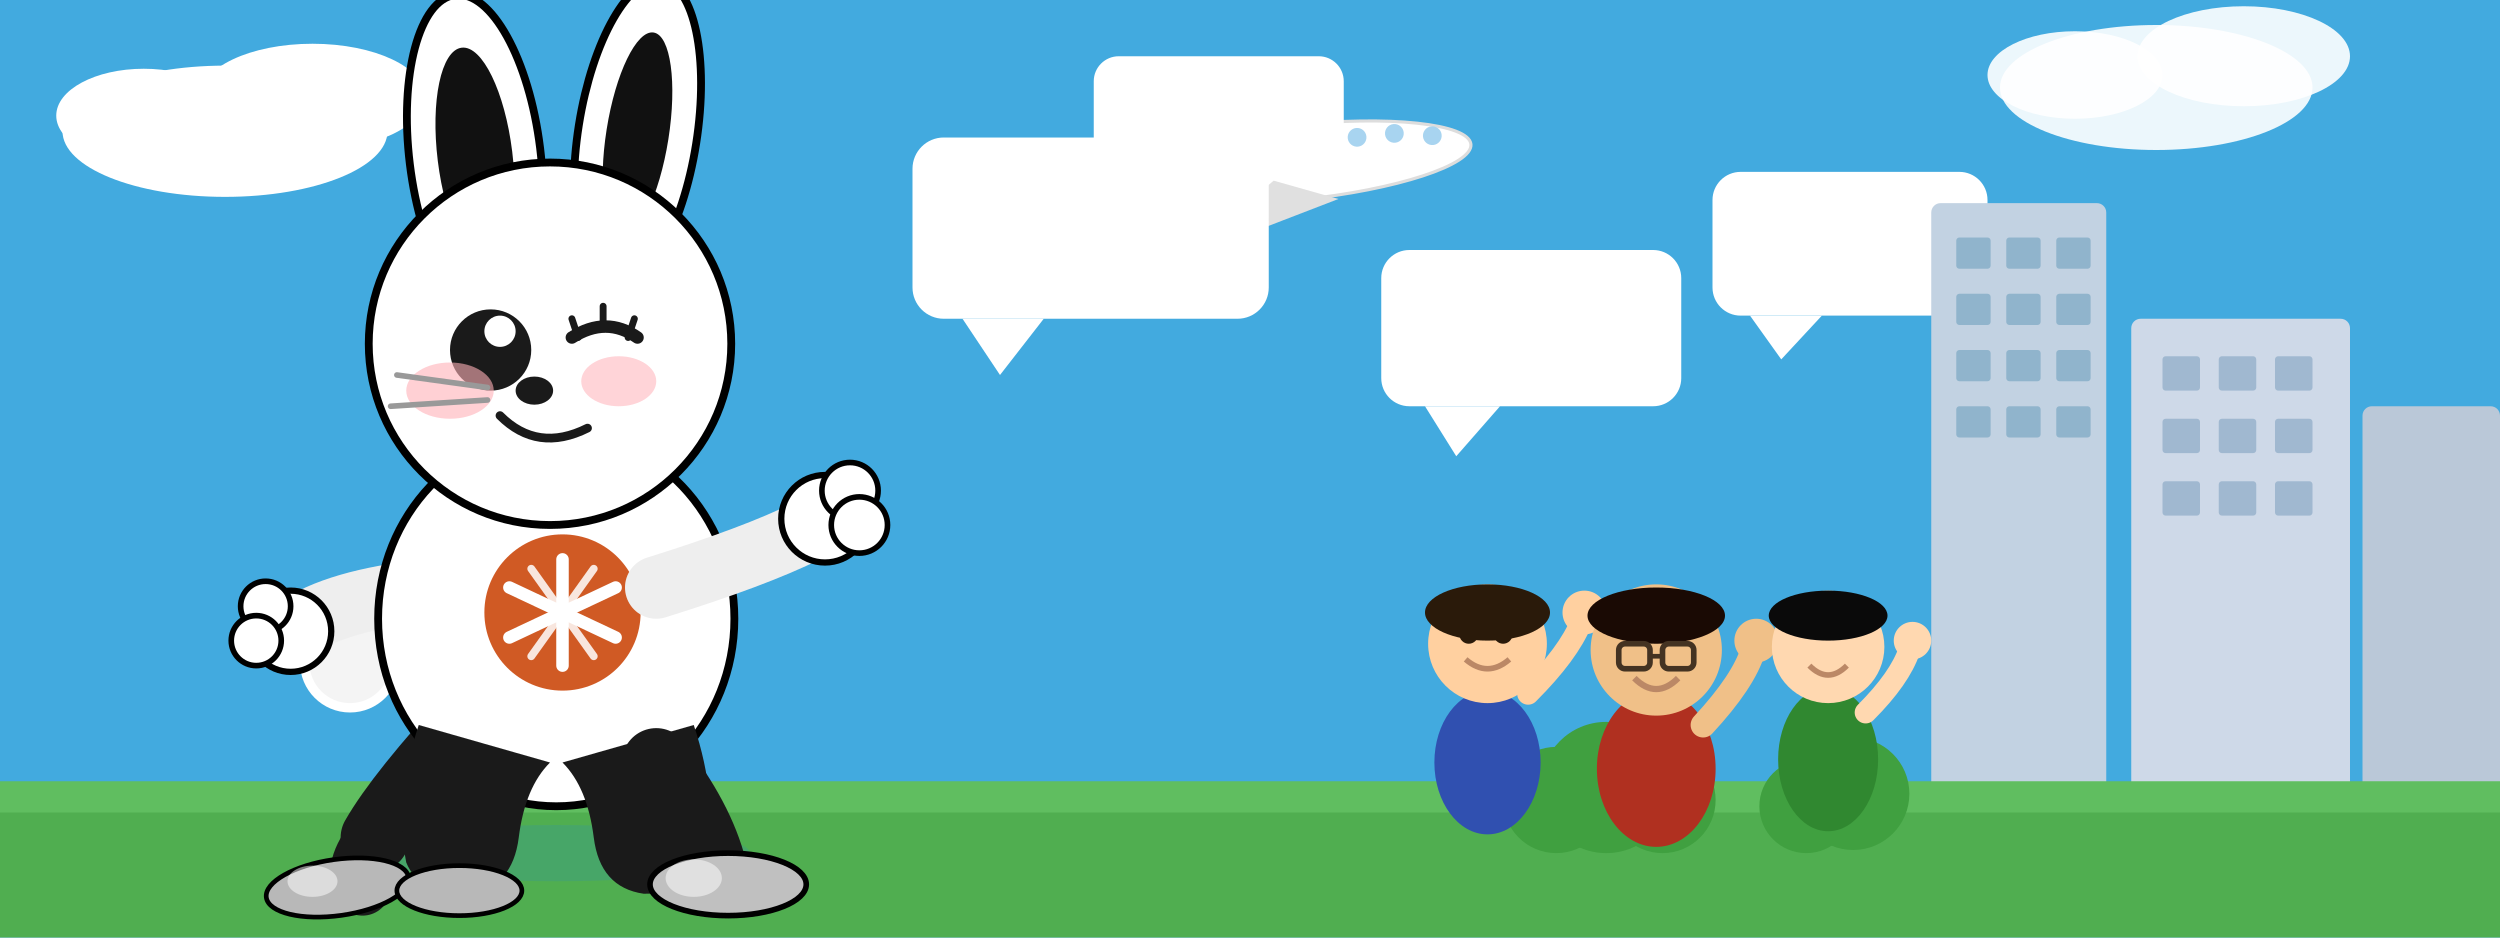
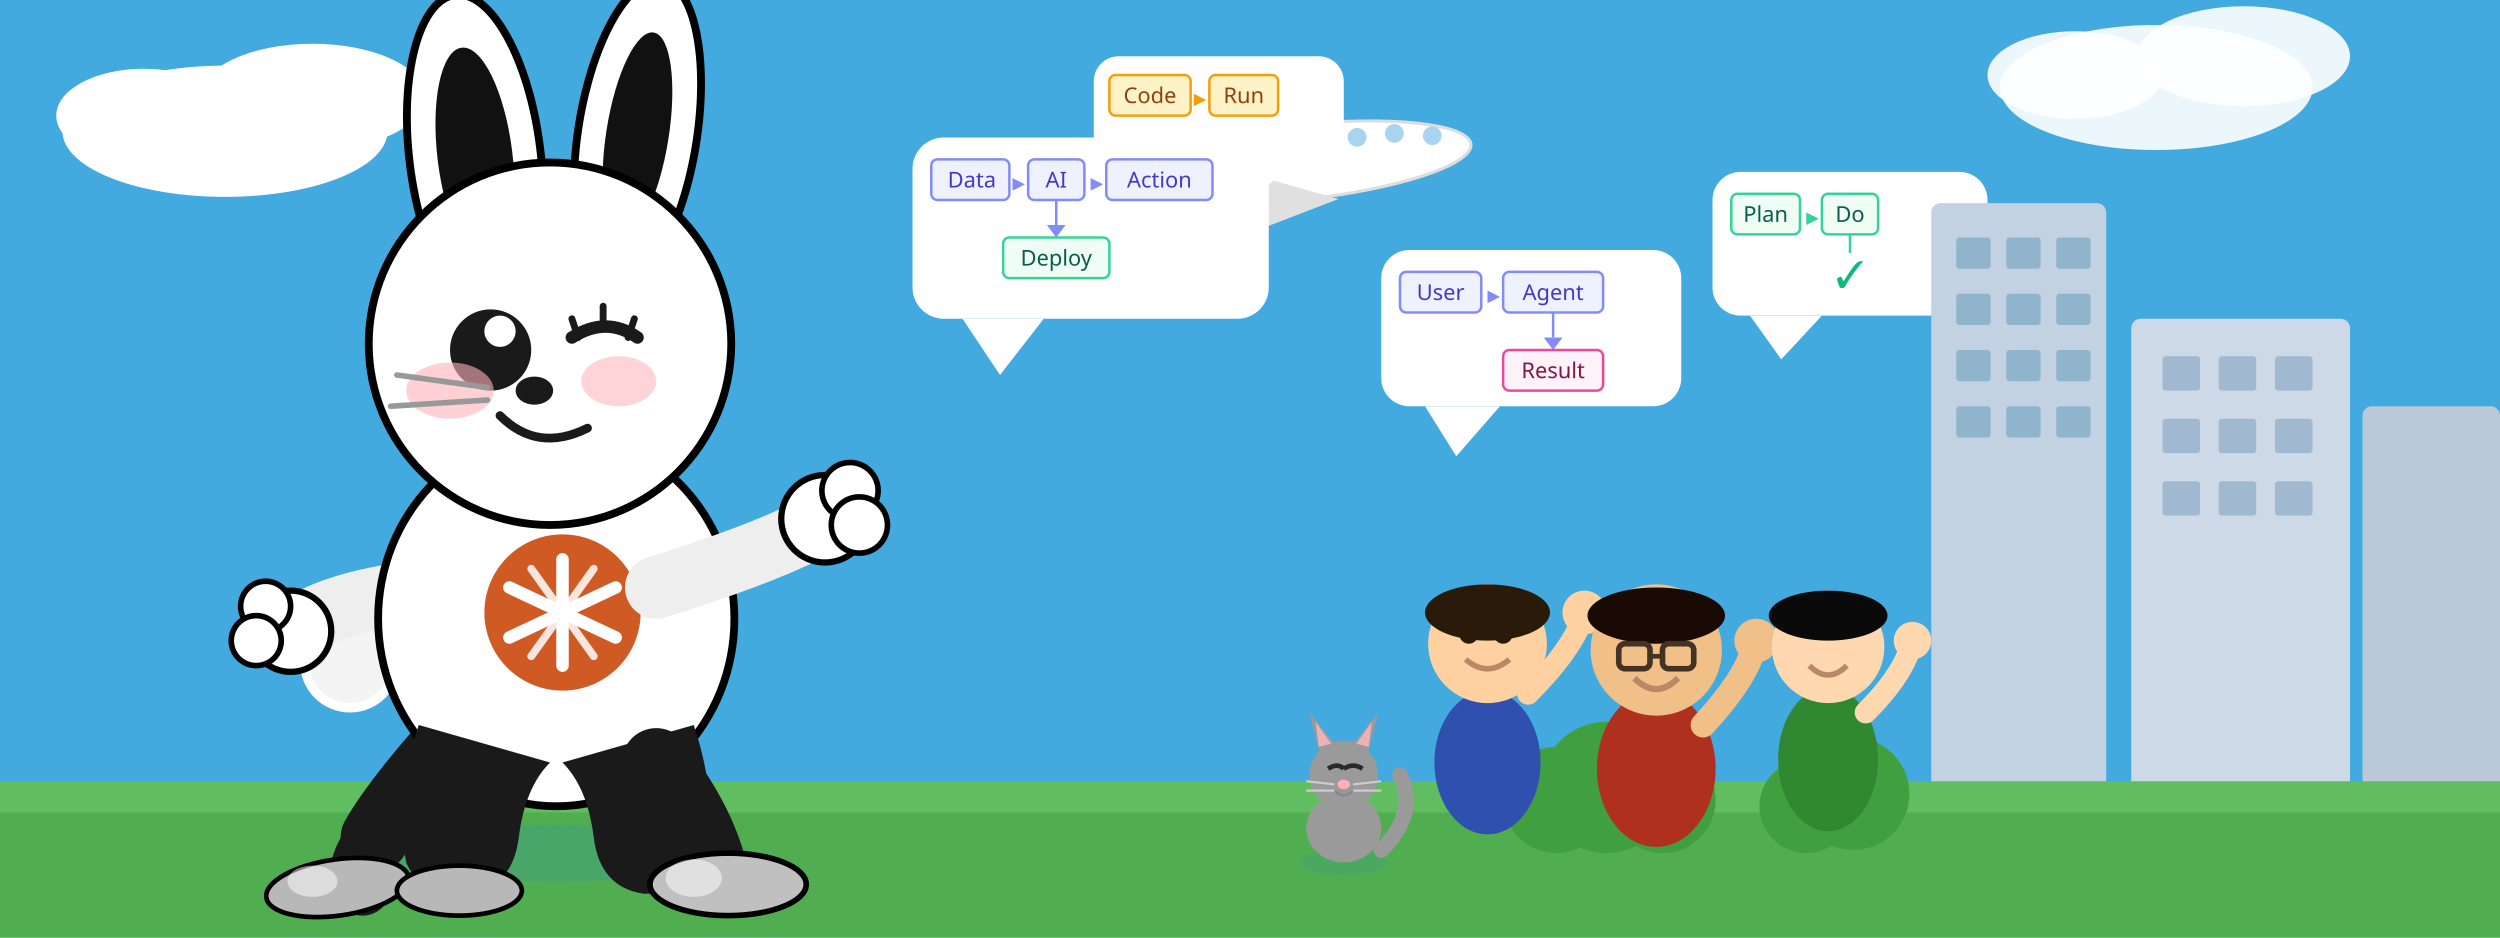
<svg xmlns="http://www.w3.org/2000/svg" viewBox="0 0 800 300" width="800" height="300">
  <rect width="800" height="300" fill="#42AADF" />
  <ellipse cx="72" cy="42" rx="52" ry="21" fill="white" />
  <ellipse cx="100" cy="31" rx="36" ry="17" fill="white" />
  <ellipse cx="46" cy="37" rx="28" ry="15" fill="white" />
  <ellipse cx="690" cy="28" rx="50" ry="20" fill="white" opacity="0.9" />
  <ellipse cx="718" cy="18" rx="34" ry="16" fill="white" opacity="0.9" />
  <ellipse cx="664" cy="24" rx="28" ry="14" fill="white" opacity="0.9" />
  <g transform="translate(415,52) rotate(-6)">
    <ellipse cx="0" cy="0" rx="56" ry="12" fill="white" stroke="#DDD" stroke-width="1" />
    <path d="M-44 0 L-58 -18 L-36 -3 Z" fill="#E8E8E8" />
    <path d="M-8 5 L-40 27 L12 13 Z" fill="#E0E0E0" />
    <ellipse cx="-20" cy="17" rx="9" ry="5" fill="#CCC" />
    <circle cx="8" cy="-5" r="3" fill="#A8D4F0" />
    <circle cx="20" cy="-6" r="3" fill="#A8D4F0" />
    <circle cx="32" cy="-6" r="3" fill="#A8D4F0" />
    <circle cx="44" cy="-4" r="3" fill="#A8D4F0" />
  </g>
  <rect x="292" y="44" width="114" height="58" fill="white" rx="10" />
  <polygon points="308,102 320,120 334,102" fill="white" />
  <rect x="350" y="18" width="80" height="38" fill="white" rx="8" />
  <polygon points="364,56 374,70 386,56" fill="white" />
  <rect x="442" y="80" width="96" height="50" fill="white" rx="9" />
  <polygon points="456,130 466,146 480,130" fill="white" />
  <rect x="548" y="55" width="88" height="46" fill="white" rx="9" />
  <polygon points="560,101 570,115 583,101" fill="white" />
+   <rect x="298" y="51" width="25" height="13" fill="#EEF2FF" stroke="#818CF8" stroke-width="0.8" rx="2" />
+   <text x="311" y="60" font-size="7" text-anchor="middle" fill="#4338CA" font-family="sans-serif">Data</text>
+   <polygon points="324,57 328,59 324,61" fill="#818CF8" />
+   <rect x="329" y="51" width="18" height="13" fill="#EEF2FF" stroke="#818CF8" stroke-width="0.8" rx="2" />
+   <text x="338" y="60" font-size="7" text-anchor="middle" fill="#4338CA" font-family="sans-serif">AI</text>
+   <polygon points="349,57 353,59 349,61" fill="#818CF8" />
+   <rect x="354" y="51" width="34" height="13" fill="#EEF2FF" stroke="#818CF8" stroke-width="0.8" rx="2" />
+   <text x="371" y="60" font-size="7" text-anchor="middle" fill="#4338CA" font-family="sans-serif">Action</text>
+   <line x1="338" y1="64" x2="338" y2="72" stroke="#818CF8" stroke-width="0.8" />
+   <polygon points="335,72 341,72 338,76" fill="#818CF8" />
+   <rect x="321" y="76" width="34" height="13" fill="#F0FDF4" stroke="#34D399" stroke-width="0.8" rx="2" />
+   <text x="338" y="85" font-size="7" text-anchor="middle" fill="#065F46" font-family="sans-serif">Deploy</text>
+   <rect x="355" y="24" width="26" height="13" fill="#FEF3C7" stroke="#F59E0B" stroke-width="0.8" rx="2" />
+   <text x="368" y="33" font-size="7" text-anchor="middle" fill="#92400E" font-family="sans-serif">Code</text>
+   <polygon points="382,30 386,32 382,34" fill="#F59E0B" />
+   <rect x="387" y="24" width="22" height="13" fill="#FEF3C7" stroke="#F59E0B" stroke-width="0.8" rx="2" />
+   <text x="398" y="33" font-size="7" text-anchor="middle" fill="#92400E" font-family="sans-serif">Run</text>
+   <rect x="448" y="87" width="26" height="13" fill="#EEF2FF" stroke="#818CF8" stroke-width="0.8" rx="2" />
+   <text x="461" y="96" font-size="7" text-anchor="middle" fill="#4338CA" font-family="sans-serif">User</text>
+   <polygon points="476,93 480,95 476,97" fill="#818CF8" />
+   <rect x="481" y="87" width="32" height="13" fill="#EEF2FF" stroke="#818CF8" stroke-width="0.8" rx="2" />
+   <text x="497" y="96" font-size="7" text-anchor="middle" fill="#4338CA" font-family="sans-serif">Agent</text>
+   <line x1="497" y1="100" x2="497" y2="108" stroke="#818CF8" stroke-width="0.8" />
+   <polygon points="494,108 500,108 497,112" fill="#818CF8" />
+   <rect x="481" y="112" width="32" height="13" fill="#FDF2F8" stroke="#EC4899" stroke-width="0.8" rx="2" />
+   <text x="497" y="121" font-size="7" text-anchor="middle" fill="#831843" font-family="sans-serif">Result</text>
+   <rect x="554" y="62" width="22" height="13" fill="#F0FDF4" stroke="#34D399" stroke-width="0.8" rx="2" />
+   <text x="565" y="71" font-size="7" text-anchor="middle" fill="#065F46" font-family="sans-serif">Plan</text>
+   <polygon points="578,68 582,70 578,72" fill="#34D399" />
+   <rect x="583" y="62" width="18" height="13" fill="#F0FDF4" stroke="#34D399" stroke-width="0.8" rx="2" />
+   <text x="592" y="71" font-size="7" text-anchor="middle" fill="#065F46" font-family="sans-serif">Do</text>
+   <line x1="592" y1="75" x2="592" y2="81" stroke="#34D399" stroke-width="0.8" />
+   <text x="592" y="92" font-size="12" text-anchor="middle" fill="#10B981">✓</text>
  <rect x="618" y="65" width="56" height="193" fill="#C2D2E2" rx="3" />
  <rect x="626" y="76" width="11" height="10" fill="#90B4CC" rx="1" />
  <rect x="642" y="76" width="11" height="10" fill="#90B4CC" rx="1" />
  <rect x="658" y="76" width="11" height="10" fill="#90B4CC" rx="1" />
  <rect x="626" y="94" width="11" height="10" fill="#90B4CC" rx="1" />
  <rect x="642" y="94" width="11" height="10" fill="#90B4CC" rx="1" />
  <rect x="658" y="94" width="11" height="10" fill="#90B4CC" rx="1" />
  <rect x="626" y="112" width="11" height="10" fill="#90B4CC" rx="1" />
  <rect x="642" y="112" width="11" height="10" fill="#90B4CC" rx="1" />
  <rect x="658" y="112" width="11" height="10" fill="#90B4CC" rx="1" />
  <rect x="626" y="130" width="11" height="10" fill="#90B4CC" rx="1" />
  <rect x="642" y="130" width="11" height="10" fill="#90B4CC" rx="1" />
  <rect x="658" y="130" width="11" height="10" fill="#90B4CC" rx="1" />
  <rect x="682" y="102" width="70" height="156" fill="#CED9E8" rx="3" />
  <rect x="692" y="114" width="12" height="11" fill="#A0B8D0" rx="1" />
  <rect x="710" y="114" width="12" height="11" fill="#A0B8D0" rx="1" />
  <rect x="728" y="114" width="12" height="11" fill="#A0B8D0" rx="1" />
  <rect x="692" y="134" width="12" height="11" fill="#A0B8D0" rx="1" />
  <rect x="710" y="134" width="12" height="11" fill="#A0B8D0" rx="1" />
  <rect x="728" y="134" width="12" height="11" fill="#A0B8D0" rx="1" />
  <rect x="692" y="154" width="12" height="11" fill="#A0B8D0" rx="1" />
  <rect x="710" y="154" width="12" height="11" fill="#A0B8D0" rx="1" />
  <rect x="728" y="154" width="12" height="11" fill="#A0B8D0" rx="1" />
  <rect x="756" y="130" width="44" height="128" fill="#BAC8D8" rx="3" />
  <rect x="0" y="256" width="800" height="44" fill="#50AE50" />
  <rect x="0" y="250" width="800" height="10" fill="#60BE60" />
  <circle cx="498" cy="256" r="17" fill="#40A040" />
  <circle cx="514" cy="252" r="21" fill="#40A040" />
  <circle cx="532" cy="256" r="17" fill="#40A040" />
  <circle cx="578" cy="258" r="15" fill="#40A040" />
  <circle cx="593" cy="254" r="18" fill="#40A040" />
  <ellipse cx="476" cy="244" rx="17" ry="23" fill="#3050B0" />
  <circle cx="476" cy="206" r="19" fill="#FFD0A0" />
  <ellipse cx="476" cy="196" rx="20" ry="9" fill="#2A1A0A" />
  <path d="M489 222 Q502 209 506 199" stroke="#FFD0A0" stroke-width="7" fill="none" stroke-linecap="round" />
  <circle cx="507" cy="196" r="7" fill="#FFD0A0" />
  <circle cx="470" cy="203" r="3" fill="#2A1A0A" />
  <circle cx="481" cy="203" r="3" fill="#2A1A0A" />
  <path d="M469 211 Q476 217 483 211" stroke="#BB8866" stroke-width="1.8" fill="none" />
  <ellipse cx="530" cy="246" rx="19" ry="25" fill="#B03020" />
  <circle cx="530" cy="208" r="21" fill="#F0C088" />
  <ellipse cx="530" cy="197" rx="22" ry="9" fill="#1A0A04" />
  <rect x="518" y="206" width="10" height="8" fill="none" stroke="#443322" stroke-width="1.8" rx="2" />
  <rect x="532" y="206" width="10" height="8" fill="none" stroke="#443322" stroke-width="1.8" rx="2" />
  <line x1="528" y1="210" x2="532" y2="210" stroke="#443322" stroke-width="1.5" />
  <path d="M523 217 Q530 224 537 217" stroke="#BB8866" stroke-width="2" fill="none" />
  <path d="M545 232 Q558 218 561 208" stroke="#F0C088" stroke-width="8" fill="none" stroke-linecap="round" />
  <circle cx="562" cy="205" r="7" fill="#F0C088" />
  <ellipse cx="585" cy="243" rx="16" ry="23" fill="#308830" />
  <circle cx="585" cy="207" r="18" fill="#FFD8B0" />
  <ellipse cx="585" cy="197" rx="19" ry="8" fill="#0A0A0A" />
  <path d="M597 228 Q608 217 611 208" stroke="#FFD8B0" stroke-width="7" fill="none" stroke-linecap="round" />
  <circle cx="612" cy="205" r="6" fill="#FFD8B0" />
  <path d="M579 213 Q585 219 591 213" stroke="#BB8866" stroke-width="1.8" fill="none" />
+   <ellipse cx="430" cy="276" rx="14" ry="4" fill="#2A88BF" opacity="0.15" />
+   <ellipse cx="430" cy="265" rx="12" ry="11" fill="#9A9A9A" />
+   <circle cx="430" cy="248" r="11" fill="#9A9A9A" />
+   <polygon points="422,240 419,228 427,238" fill="#9A9A9A" />
+   <polygon points="422,239 421,231 426,238" fill="#FFB6C1" opacity="0.8" />
+   <polygon points="438,240 441,228 433,238" fill="#9A9A9A" />
+   <polygon points="438,239 439,231 434,238" fill="#FFB6C1" opacity="0.8" />
+   <path d="M425 246 Q428 244 430 246" stroke="#2A2A2A" stroke-width="1.5" fill="none" />
+   <path d="M430 246 Q433 244 436 246" stroke="#2A2A2A" stroke-width="1.5" fill="none" />
+   <ellipse cx="430" cy="251" rx="2" ry="1.5" fill="#FFB0B8" />
+   <path d="M427 253 Q430 256 433 253" stroke="#888" stroke-width="0.8" fill="none" />
+   <line x1="418" y1="250" x2="427" y2="251" stroke="#CCC" stroke-width="0.7" />
+   <line x1="418" y1="253" x2="427" y2="253" stroke="#CCC" stroke-width="0.7" />
+   <line x1="433" y1="251" x2="442" y2="250" stroke="#CCC" stroke-width="0.7" />
+   <line x1="433" y1="253" x2="442" y2="253" stroke="#CCC" stroke-width="0.7" />
+   <path d="M442 272 Q454 260 448 248" stroke="#9A9A9A" stroke-width="5" fill="none" stroke-linecap="round" />
  <ellipse cx="178" cy="273" rx="62" ry="9" fill="#2A88BF" opacity="0.22" />
  <path d="M152 228 Q128 254 120 268" stroke="#1A1A1A" stroke-width="22" fill="none" stroke-linecap="round" />
  <path d="M120 268 Q112 278 116 284" stroke="#1A1A1A" stroke-width="18" fill="none" stroke-linecap="round" />
  <ellipse cx="108" cy="284" rx="23" ry="9" fill="#B8B8B8" stroke="black" stroke-width="1.5" transform="rotate(-8 108 284)" />
  <ellipse cx="100" cy="282" rx="8" ry="5" fill="white" opacity="0.5" />
  <circle cx="112" cy="212" r="16" fill="white" />
  <circle cx="112" cy="212" r="13" fill="#F4F4F4" />
  <path d="M148 188 Q116 190 100 198" stroke="white" stroke-width="20" fill="none" stroke-linecap="round" />
  <path d="M148 188 Q116 190 100 198" stroke="black" stroke-width="20" fill="none" stroke-linecap="round" opacity="0.07" />
  <circle cx="93" cy="202" r="13" fill="white" stroke="black" stroke-width="2" />
  <circle cx="85" cy="194" r="8" fill="white" stroke="black" stroke-width="1.8" />
  <circle cx="82" cy="205" r="8" fill="white" stroke="black" stroke-width="1.8" />
  <ellipse cx="178" cy="198" rx="57" ry="60" fill="white" stroke="black" stroke-width="2.5" />
  <path d="M134 232 Q126 256 130 276 Q134 286 150 286 Q164 284 166 268 Q168 252 176 244" fill="#1A1A1A" />
  <path d="M222 232 Q230 256 226 276 Q222 286 206 286 Q192 284 190 268 Q188 252 180 244" fill="#1A1A1A" />
  <path d="M210 244 Q224 262 228 278" stroke="#1A1A1A" stroke-width="22" fill="none" stroke-linecap="round" />
  <ellipse cx="233" cy="283" rx="25" ry="10" fill="#C0C0C0" stroke="black" stroke-width="1.8" />
  <ellipse cx="222" cy="281" rx="9" ry="6" fill="white" opacity="0.5" />
  <ellipse cx="147" cy="285" rx="20" ry="8" fill="#B8B8B8" stroke="black" stroke-width="1.5" />
  <circle cx="180" cy="196" r="25" fill="#D05A24" />
  <line x1="180" y1="179" x2="180" y2="213" stroke="white" stroke-width="4" stroke-linecap="round" />
  <line x1="163" y1="188" x2="197" y2="204" stroke="white" stroke-width="4" stroke-linecap="round" />
  <line x1="163" y1="204" x2="197" y2="188" stroke="white" stroke-width="4" stroke-linecap="round" />
  <line x1="170" y1="182" x2="190" y2="210" stroke="white" stroke-width="2.5" stroke-linecap="round" opacity="0.85" />
  <line x1="190" y1="182" x2="170" y2="210" stroke="white" stroke-width="2.5" stroke-linecap="round" opacity="0.85" />
  <path d="M210 188 Q242 178 258 170" stroke="white" stroke-width="20" fill="none" stroke-linecap="round" />
  <path d="M210 188 Q242 178 258 170" stroke="black" stroke-width="20" fill="none" stroke-linecap="round" opacity="0.07" />
  <circle cx="264" cy="166" r="14" fill="white" stroke="black" stroke-width="2" />
  <circle cx="272" cy="157" r="9" fill="white" stroke="black" stroke-width="1.8" />
  <circle cx="275" cy="168" r="9" fill="white" stroke="black" stroke-width="1.8" />
  <ellipse cx="152" cy="50" rx="21" ry="52" fill="white" stroke="black" stroke-width="2.5" transform="rotate(-7 152 50)" />
  <ellipse cx="152" cy="50" rx="12" ry="35" fill="#111111" transform="rotate(-7 152 50)" />
  <ellipse cx="204" cy="43" rx="19" ry="50" fill="white" stroke="black" stroke-width="2.5" transform="rotate(9 204 43)" />
  <ellipse cx="204" cy="43" rx="10" ry="33" fill="#111111" transform="rotate(9 204 43)" />
  <circle cx="176" cy="110" r="58" fill="white" stroke="black" stroke-width="2.5" />
  <circle cx="157" cy="112" r="13" fill="#1A1A1A" />
  <circle cx="160" cy="106" r="5" fill="white" />
  <path d="M183 108 Q194 101 204 108" stroke="#1A1A1A" stroke-width="4" fill="none" stroke-linecap="round" />
  <line x1="185" y1="108" x2="183" y2="102" stroke="#1A1A1A" stroke-width="2.2" stroke-linecap="round" />
  <line x1="193" y1="104" x2="193" y2="98" stroke="#1A1A1A" stroke-width="2.2" stroke-linecap="round" />
  <line x1="201" y1="108" x2="203" y2="102" stroke="#1A1A1A" stroke-width="2.2" stroke-linecap="round" />
  <ellipse cx="171" cy="125" rx="6" ry="4.5" fill="#1A1A1A" />
  <path d="M160 133 Q172 145 188 137" stroke="#1A1A1A" stroke-width="2.8" fill="none" stroke-linecap="round" />
  <ellipse cx="144" cy="125" rx="14" ry="9" fill="#FFB0B8" opacity="0.6" />
  <ellipse cx="198" cy="122" rx="12" ry="8" fill="#FFB0B8" opacity="0.55" />
  <line x1="127" y1="120" x2="156" y2="124" stroke="#999" stroke-width="1.8" stroke-linecap="round" />
  <line x1="125" y1="130" x2="156" y2="128" stroke="#999" stroke-width="1.8" stroke-linecap="round" />
</svg>
